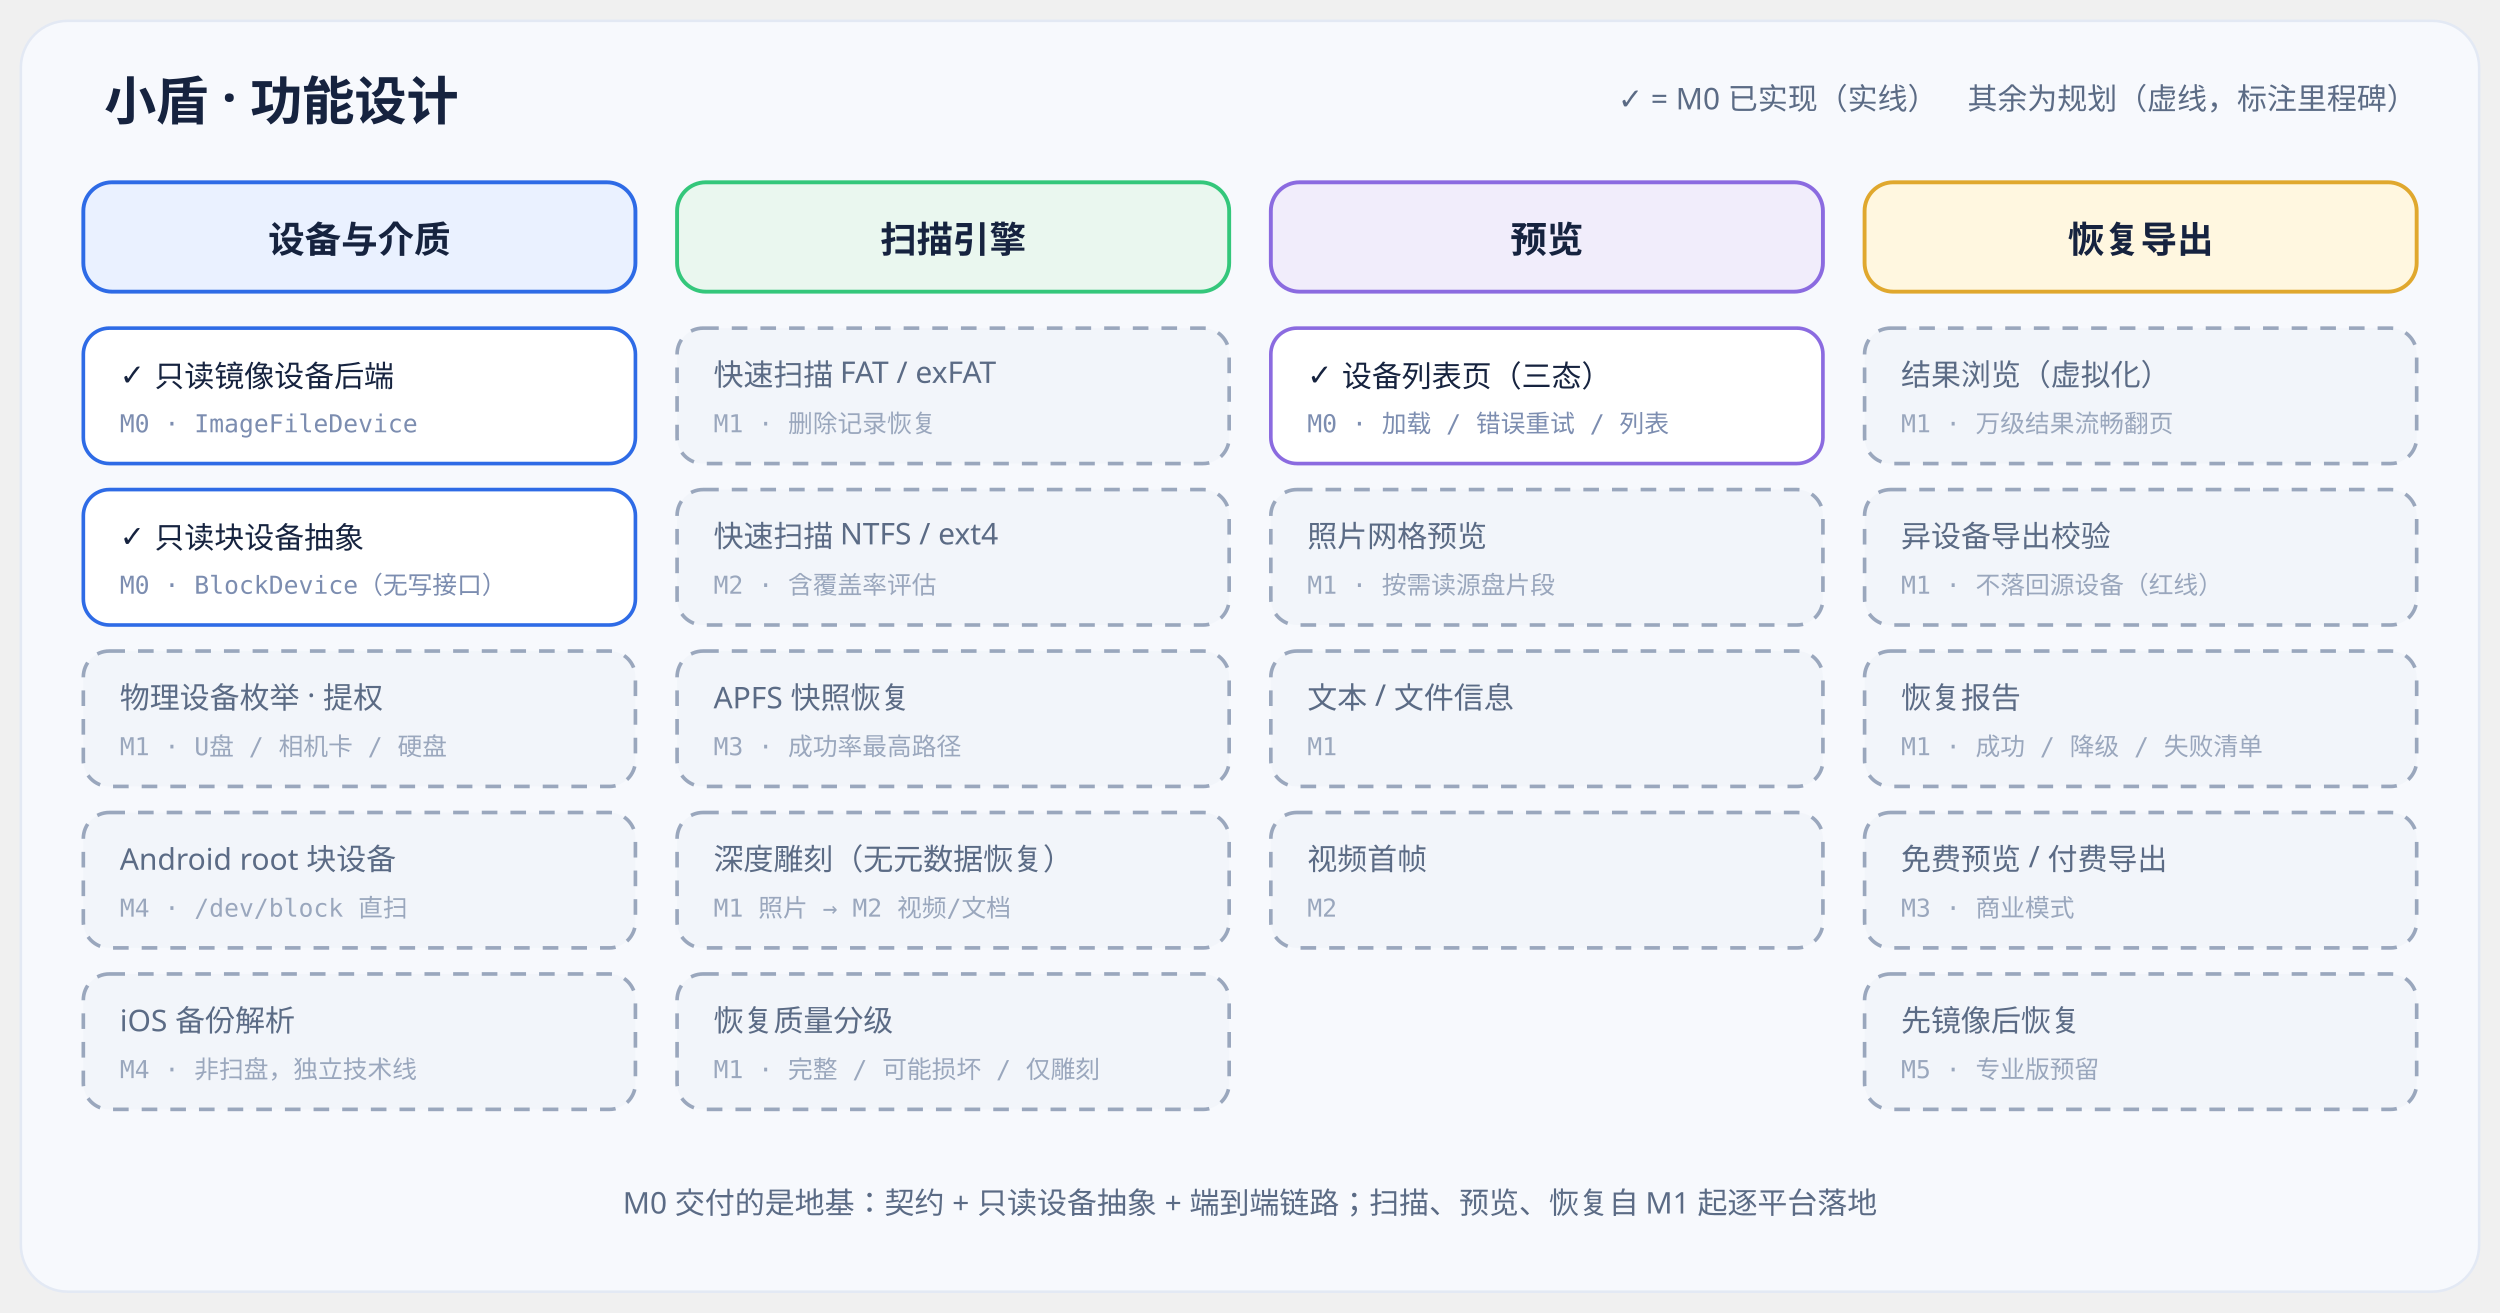
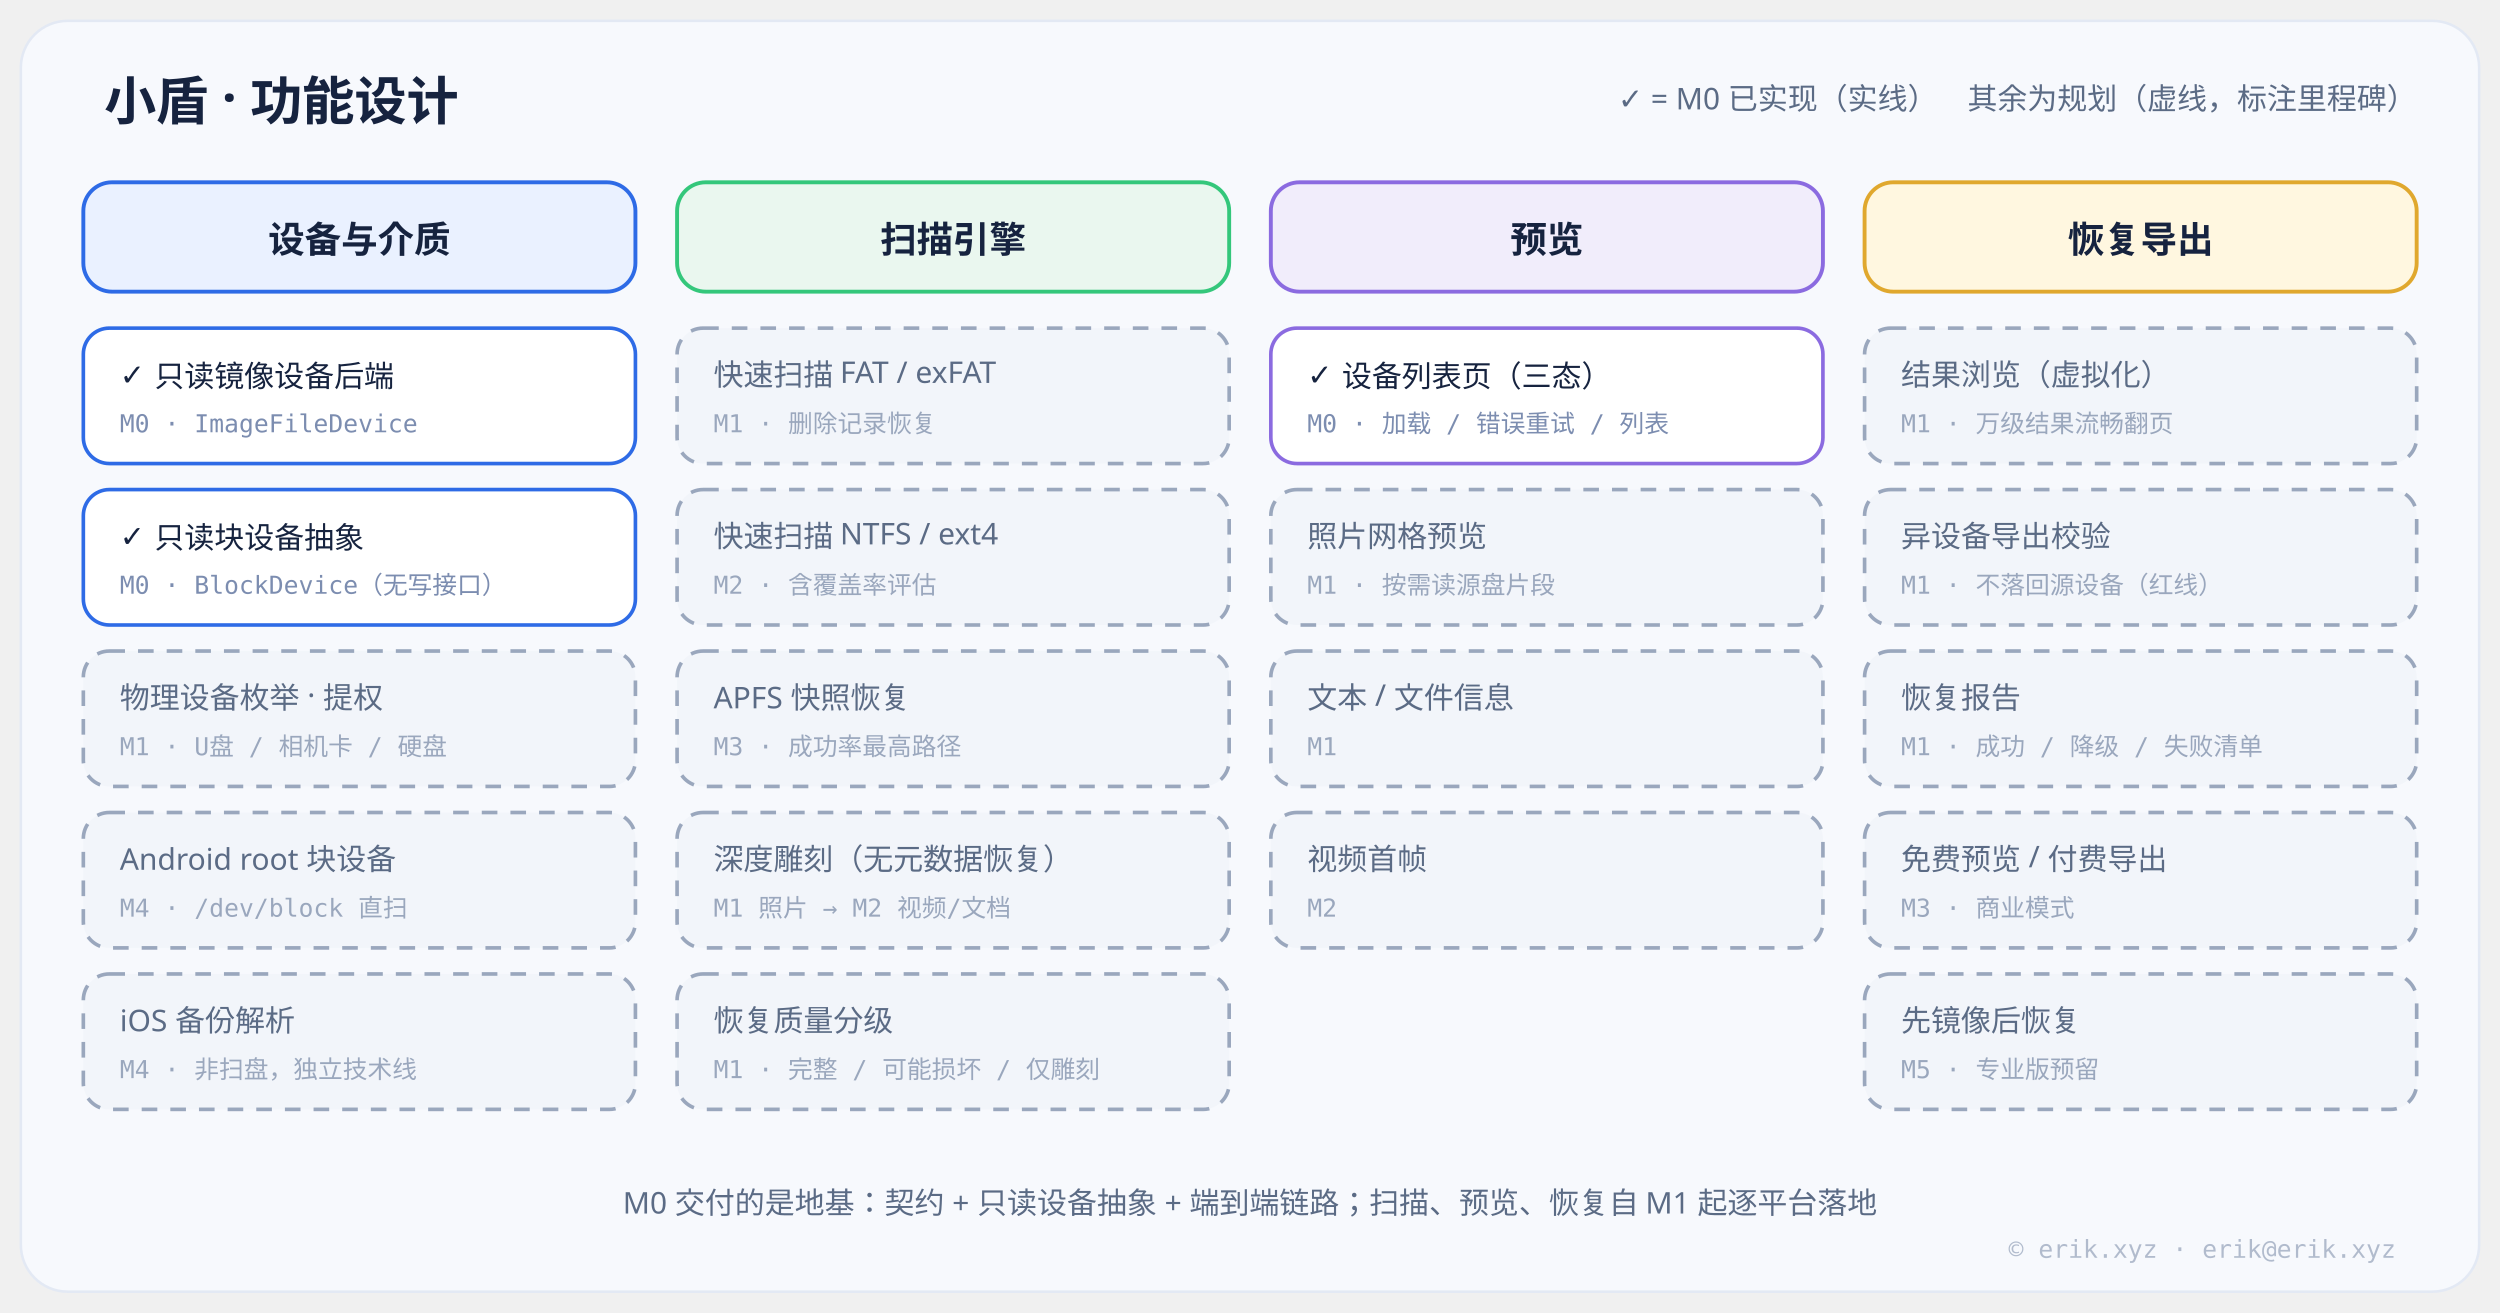
<svg xmlns="http://www.w3.org/2000/svg" viewBox="0 0 960 504" width="960" height="504" role="img" aria-label="小盾功能设计：设备与介质、扫描引擎、预览、恢复导出四个功能域，标注 M0 已实现与后续里程碑">
  <rect x="8" y="8" width="944" height="488" rx="18" fill="#F7F9FD" stroke="#E3E9F4" />
  <text x="40" y="46" font-size="20" font-weight="700" fill="#16233F" font-family="system-ui, 'PingFang SC', 'Microsoft YaHei', sans-serif">小盾 · 功能设计</text>
  <text x="928" y="42" font-size="11.5" text-anchor="end" fill="#5B6B85" font-family="system-ui, 'PingFang SC', sans-serif">✓ = M0 已实现（实线）　其余为规划（虚线，标注里程碑）</text>
  <rect x="32" y="70" width="212" height="42" rx="11" fill="#EAF1FF" stroke="#2E6BE6" stroke-width="1.5" />
  <text x="138" y="97" font-size="14" font-weight="700" text-anchor="middle" fill="#16233F" font-family="system-ui, 'PingFang SC', sans-serif">设备与介质</text>
  <rect x="260" y="70" width="212" height="42" rx="11" fill="#EAF7EF" stroke="#34C77B" stroke-width="1.5" />
  <text x="366" y="97" font-size="14" font-weight="700" text-anchor="middle" fill="#16233F" font-family="system-ui, 'PingFang SC', sans-serif">扫描引擎</text>
  <rect x="488" y="70" width="212" height="42" rx="11" fill="#F1EDFB" stroke="#8B6BE0" stroke-width="1.5" />
  <text x="594" y="97" font-size="14" font-weight="700" text-anchor="middle" fill="#16233F" font-family="system-ui, 'PingFang SC', sans-serif">预览</text>
  <rect x="716" y="70" width="212" height="42" rx="11" fill="#FFF7E0" stroke="#E0A82E" stroke-width="1.5" />
  <text x="822" y="97" font-size="14" font-weight="700" text-anchor="middle" fill="#16233F" font-family="system-ui, 'PingFang SC', sans-serif">恢复导出</text>
  <rect x="32" y="126" width="212" height="52" rx="10" fill="#FFFFFF" stroke="#2E6BE6" stroke-width="1.4" />
  <text x="46" y="148" font-size="11.5" fill="#16233F" font-family="system-ui, 'PingFang SC', sans-serif">✓ 只读镜像设备后端</text>
  <text x="46" y="166" font-size="9.5" fill="#7C8DB0" font-family="ui-monospace, monospace">M0 · ImageFileDevice</text>
  <rect x="32" y="188" width="212" height="52" rx="10" fill="#FFFFFF" stroke="#2E6BE6" stroke-width="1.4" />
  <text x="46" y="210" font-size="11.5" fill="#16233F" font-family="system-ui, 'PingFang SC', sans-serif">✓ 只读块设备抽象</text>
  <text x="46" y="228" font-size="9.5" fill="#7C8DB0" font-family="ui-monospace, monospace">M0 · BlockDevice（无写接口）</text>
  <rect x="32" y="250" width="212" height="52" rx="10" fill="#F2F5FA" stroke="#9AA7BD" stroke-width="1.4" stroke-dasharray="6 5" />
  <text x="46" y="272" font-size="11.5" fill="#5B6B85" font-family="system-ui, 'PingFang SC', sans-serif">物理设备枚举 · 提权</text>
  <text x="46" y="290" font-size="9.5" fill="#9AA7BD" font-family="ui-monospace, monospace">M1 · U盘 / 相机卡 / 硬盘</text>
  <rect x="32" y="312" width="212" height="52" rx="10" fill="#F2F5FA" stroke="#9AA7BD" stroke-width="1.4" stroke-dasharray="6 5" />
  <text x="46" y="334" font-size="11.5" fill="#5B6B85" font-family="system-ui, 'PingFang SC', sans-serif">Android root 块设备</text>
  <text x="46" y="352" font-size="9.5" fill="#9AA7BD" font-family="ui-monospace, monospace">M4 · /dev/block 直扫</text>
  <rect x="32" y="374" width="212" height="52" rx="10" fill="#F2F5FA" stroke="#9AA7BD" stroke-width="1.4" stroke-dasharray="6 5" />
  <text x="46" y="396" font-size="11.5" fill="#5B6B85" font-family="system-ui, 'PingFang SC', sans-serif">iOS 备份解析</text>
  <text x="46" y="414" font-size="9.5" fill="#9AA7BD" font-family="ui-monospace, monospace">M4 · 非扫盘，独立技术线</text>
  <rect x="260" y="126" width="212" height="52" rx="10" fill="#F2F5FA" stroke="#9AA7BD" stroke-width="1.4" stroke-dasharray="6 5" />
  <text x="274" y="148" font-size="11.5" fill="#5B6B85" font-family="system-ui, 'PingFang SC', sans-serif">快速扫描 FAT / exFAT</text>
  <text x="274" y="166" font-size="9.5" fill="#9AA7BD" font-family="ui-monospace, monospace">M1 · 删除记录恢复</text>
  <rect x="260" y="188" width="212" height="52" rx="10" fill="#F2F5FA" stroke="#9AA7BD" stroke-width="1.4" stroke-dasharray="6 5" />
  <text x="274" y="210" font-size="11.5" fill="#5B6B85" font-family="system-ui, 'PingFang SC', sans-serif">快速扫描 NTFS / ext4</text>
  <text x="274" y="228" font-size="9.5" fill="#9AA7BD" font-family="ui-monospace, monospace">M2 · 含覆盖率评估</text>
  <rect x="260" y="250" width="212" height="52" rx="10" fill="#F2F5FA" stroke="#9AA7BD" stroke-width="1.4" stroke-dasharray="6 5" />
  <text x="274" y="272" font-size="11.5" fill="#5B6B85" font-family="system-ui, 'PingFang SC', sans-serif">APFS 快照恢复</text>
  <text x="274" y="290" font-size="9.5" fill="#9AA7BD" font-family="ui-monospace, monospace">M3 · 成功率最高路径</text>
  <rect x="260" y="312" width="212" height="52" rx="10" fill="#F2F5FA" stroke="#9AA7BD" stroke-width="1.4" stroke-dasharray="6 5" />
  <text x="274" y="334" font-size="11.5" fill="#5B6B85" font-family="system-ui, 'PingFang SC', sans-serif">深度雕刻（无元数据恢复）</text>
  <text x="274" y="352" font-size="9.5" fill="#9AA7BD" font-family="ui-monospace, monospace">M1 照片 → M2 视频/文档</text>
  <rect x="260" y="374" width="212" height="52" rx="10" fill="#F2F5FA" stroke="#9AA7BD" stroke-width="1.4" stroke-dasharray="6 5" />
  <text x="274" y="396" font-size="11.5" fill="#5B6B85" font-family="system-ui, 'PingFang SC', sans-serif">恢复质量分级</text>
  <text x="274" y="414" font-size="9.5" fill="#9AA7BD" font-family="ui-monospace, monospace">M1 · 完整 / 可能损坏 / 仅雕刻</text>
  <rect x="488" y="126" width="212" height="52" rx="10" fill="#FFFFFF" stroke="#8B6BE0" stroke-width="1.4" />
  <text x="502" y="148" font-size="11.5" fill="#16233F" font-family="system-ui, 'PingFang SC', sans-serif">✓ 设备列表页（三态）</text>
  <text x="502" y="166" font-size="9.5" fill="#7C8DB0" font-family="ui-monospace, monospace">M0 · 加载 / 错误重试 / 列表</text>
  <rect x="488" y="188" width="212" height="52" rx="10" fill="#F2F5FA" stroke="#9AA7BD" stroke-width="1.4" stroke-dasharray="6 5" />
  <text x="502" y="210" font-size="11.5" fill="#5B6B85" font-family="system-ui, 'PingFang SC', sans-serif">照片网格预览</text>
  <text x="502" y="228" font-size="9.5" fill="#9AA7BD" font-family="ui-monospace, monospace">M1 · 按需读源盘片段</text>
  <rect x="488" y="250" width="212" height="52" rx="10" fill="#F2F5FA" stroke="#9AA7BD" stroke-width="1.4" stroke-dasharray="6 5" />
  <text x="502" y="272" font-size="11.5" fill="#5B6B85" font-family="system-ui, 'PingFang SC', sans-serif">文本 / 文件信息</text>
  <text x="502" y="290" font-size="9.5" fill="#9AA7BD" font-family="ui-monospace, monospace">M1</text>
  <rect x="488" y="312" width="212" height="52" rx="10" fill="#F2F5FA" stroke="#9AA7BD" stroke-width="1.4" stroke-dasharray="6 5" />
  <text x="502" y="334" font-size="11.5" fill="#5B6B85" font-family="system-ui, 'PingFang SC', sans-serif">视频首帧</text>
  <text x="502" y="352" font-size="9.5" fill="#9AA7BD" font-family="ui-monospace, monospace">M2</text>
  <rect x="716" y="126" width="212" height="52" rx="10" fill="#F2F5FA" stroke="#9AA7BD" stroke-width="1.4" stroke-dasharray="6 5" />
  <text x="730" y="148" font-size="11.5" fill="#5B6B85" font-family="system-ui, 'PingFang SC', sans-serif">结果浏览（虚拟化）</text>
  <text x="730" y="166" font-size="9.5" fill="#9AA7BD" font-family="ui-monospace, monospace">M1 · 万级结果流畅翻页</text>
  <rect x="716" y="188" width="212" height="52" rx="10" fill="#F2F5FA" stroke="#9AA7BD" stroke-width="1.4" stroke-dasharray="6 5" />
  <text x="730" y="210" font-size="11.5" fill="#5B6B85" font-family="system-ui, 'PingFang SC', sans-serif">异设备导出校验</text>
  <text x="730" y="228" font-size="9.5" fill="#9AA7BD" font-family="ui-monospace, monospace">M1 · 不落回源设备（红线）</text>
  <rect x="716" y="250" width="212" height="52" rx="10" fill="#F2F5FA" stroke="#9AA7BD" stroke-width="1.4" stroke-dasharray="6 5" />
  <text x="730" y="272" font-size="11.5" fill="#5B6B85" font-family="system-ui, 'PingFang SC', sans-serif">恢复报告</text>
  <text x="730" y="290" font-size="9.5" fill="#9AA7BD" font-family="ui-monospace, monospace">M1 · 成功 / 降级 / 失败清单</text>
  <rect x="716" y="312" width="212" height="52" rx="10" fill="#F2F5FA" stroke="#9AA7BD" stroke-width="1.4" stroke-dasharray="6 5" />
  <text x="730" y="334" font-size="11.5" fill="#5B6B85" font-family="system-ui, 'PingFang SC', sans-serif">免费预览 / 付费导出</text>
  <text x="730" y="352" font-size="9.5" fill="#9AA7BD" font-family="ui-monospace, monospace">M3 · 商业模式</text>
  <rect x="716" y="374" width="212" height="52" rx="10" fill="#F2F5FA" stroke="#9AA7BD" stroke-width="1.4" stroke-dasharray="6 5" />
  <text x="730" y="396" font-size="11.5" fill="#5B6B85" font-family="system-ui, 'PingFang SC', sans-serif">先镜像后恢复</text>
  <text x="730" y="414" font-size="9.5" fill="#9AA7BD" font-family="ui-monospace, monospace">M5 · 专业版预留</text>
  <text x="480" y="466" font-size="11.5" text-anchor="middle" fill="#5B6B85" font-family="system-ui, 'PingFang SC', sans-serif">M0 交付的是地基：契约 + 只读设备抽象 + 端到端链路；扫描、预览、恢复自 M1 起逐平台落地</text>
+   <text x="920" y="483" font-size="9.5" text-anchor="end" fill="#9AA7BD" opacity="0.75" font-family="ui-monospace, monospace">© erik.xyz · erik@erik.xyz</text>
</svg>
